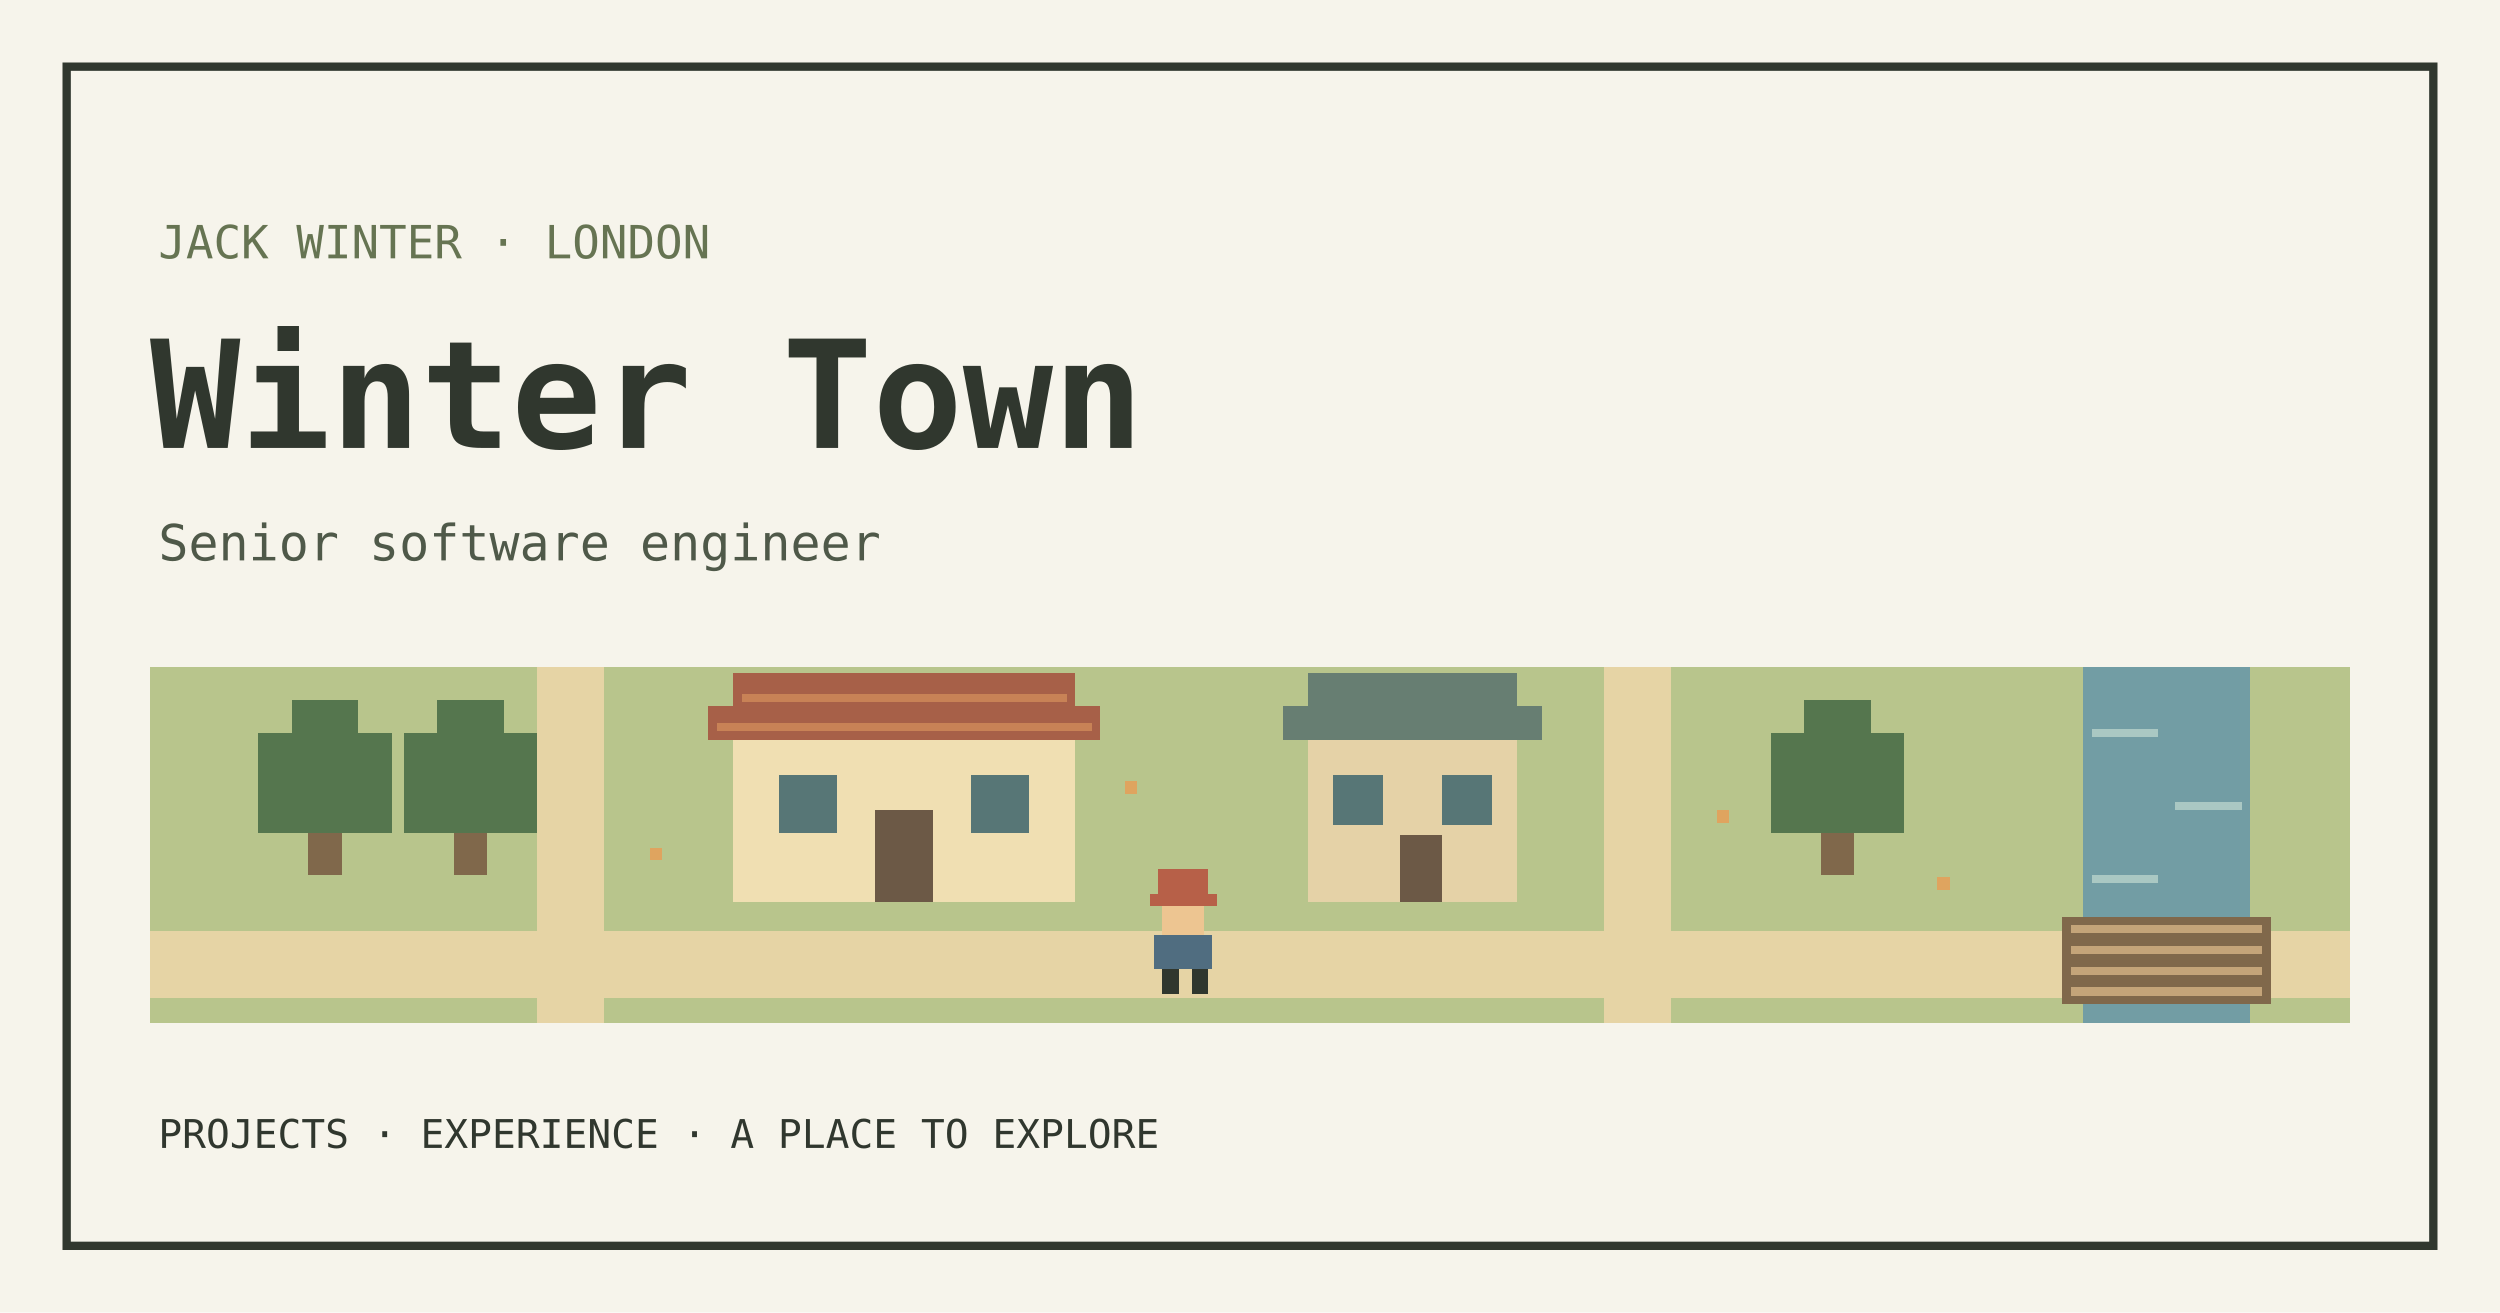
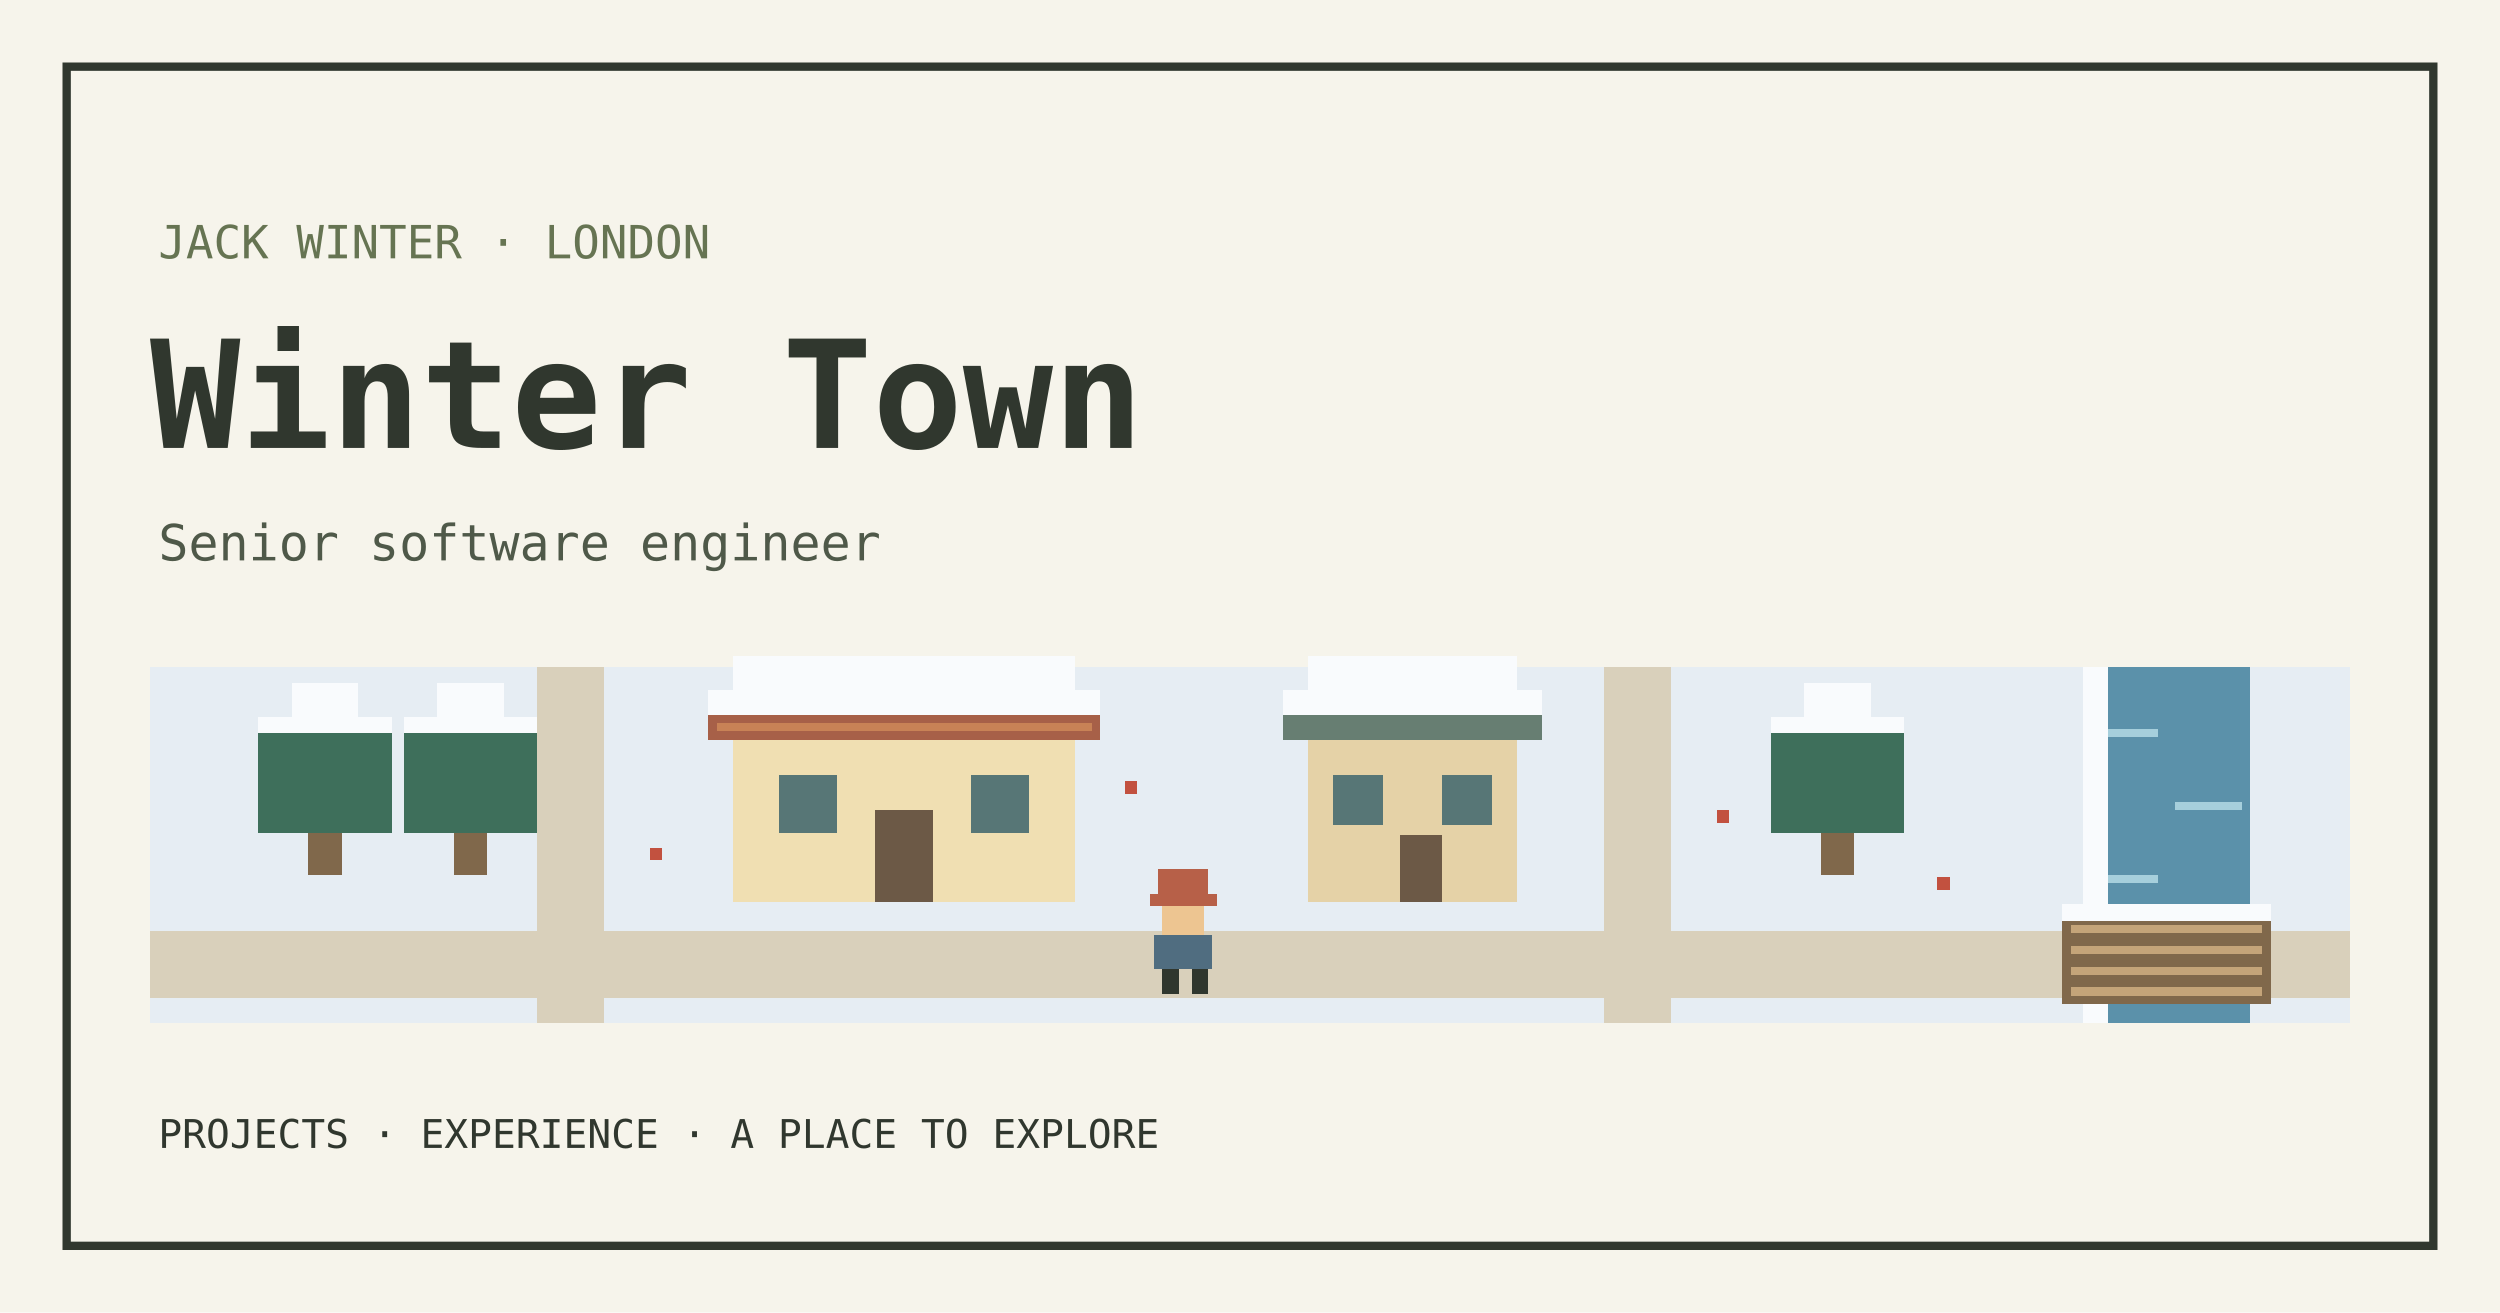
<svg xmlns="http://www.w3.org/2000/svg" width="1200" height="630" viewBox="0 0 1200 630">
  <rect width="1200" height="630" fill="#f6f4eb" />
  <path d="M32 32H1168V598H32Z" fill="none" stroke="#30372e" stroke-width="4" />
  <text x="76" y="124" font-family="monospace" font-size="22" fill="#667452">JACK WINTER · LONDON</text>
  <text x="72" y="215" font-family="monospace" font-weight="bold" font-size="72" fill="#30372e">Winter Town</text>
  <text x="76" y="269" font-family="monospace" font-size="24" fill="#4f5949">Senior software engineer</text>
  <text x="76" y="551" font-family="monospace" font-size="19" fill="#30372e">PROJECTS · EXPERIENCE · A PLACE TO EXPLORE</text>
  <g shape-rendering="crispEdges">
-     <path d="M72 320H1128V491H72Z" fill="#b8c58c" />
-     <path d="M72 447H1128V479H72ZM258 320H290V491H258ZM770 320H802V491H770Z" fill="#e6d4a5" />
-     <path d="M1000 320H1080V491H1000Z" fill="#729da4" />
-     <path d="M1004 350H1036V354H1004ZM1044 385H1076V389H1044ZM1004 420H1036V424H1004Z" fill="#aac8c3" />
+     <path d="M72 320H1128V491H72Z" fill="#e6edf3" />
+     <path d="M72 447H1128V479H72ZM258 320H290V491H258ZM770 320H802V491H770Z" fill="#d9d0bb" />
+     <path d="M1000 320H1080V491H1000Z" fill="#5b91aa" />
+     <path d="M1004 350H1036V354H1004ZM1044 385H1076V389H1044ZM1004 420H1036V424H1004Z" fill="#a6cfdc" />
    <path d="M990 440H1090V482H990Z" fill="#80684b" />
    <path d="M994 446H1086M994 456H1086M994 466H1086M994 476H1086" stroke="#c4a479" stroke-width="4" />
    <path d="M352 355H516V433H352Z" fill="#f0dfb2" />
    <path d="M340 355V339H352V323H516V339H528V355Z" fill="#a76048" />
    <path d="M356 335H512M344 349H524" stroke="#c88256" stroke-width="4" />
    <path d="M374 372H402V400H374ZM466 372H494V400H466Z" fill="#577676" />
    <path d="M420 389H448V433H420Z" fill="#6c5946" />
    <path d="M628 355H728V433H628Z" fill="#e5d2a7" />
    <path d="M616 355V339H628V323H728V339H740V355Z" fill="#677e72" />
    <path d="M640 372H664V396H640ZM692 372H716V396H692Z" fill="#577676" />
    <path d="M672 401H692V433H672Z" fill="#6c5946" />
-     <g fill="#55764e">
+     <g fill="#3e6f5b">
      <path d="M124 352H140V336H172V352H188V400H124Z" />
      <path d="M194 352H210V336H242V352H258V400H194Z" />
      <path d="M850 352H866V336H898V352H914V400H850Z" />
    </g>
    <path d="M148 400H164V420H148ZM218 400H234V420H218ZM874 400H890V420H874Z" fill="#80684b" />
    <path d="M556 417H580V429H556ZM552 429H584V435H552Z" fill="#b76048" />
    <path d="M558 435H578V449H558Z" fill="#edc591" />
    <path d="M554 449H582V465H554Z" fill="#506d80" />
    <path d="M558 465H566V477H558ZM572 465H580V477H572Z" fill="#30372e" />
-     <g fill="#dfa45f">
+     <g fill="#f9fbfd">
+       <path d="M340 331H352V315H516V331H528V343H340ZM616 331H628V315H728V331H740V343H616ZM140 328H172V344H188V352H124V344H140ZM210 328H242V344H258V352H194V344H210ZM866 328H898V344H914V352H850V344H866ZM990 434H1090V442H990ZM1000 320H1012V434H1000ZM1000 482H1012V491H1000Z" />
+     </g>
+     <g fill="#c2513f">
      <path d="M312 407H318V413H312ZM540 375H546V381H540ZM930 421H936V427H930ZM824 389H830V395H824Z" />
    </g>
  </g>
</svg>
